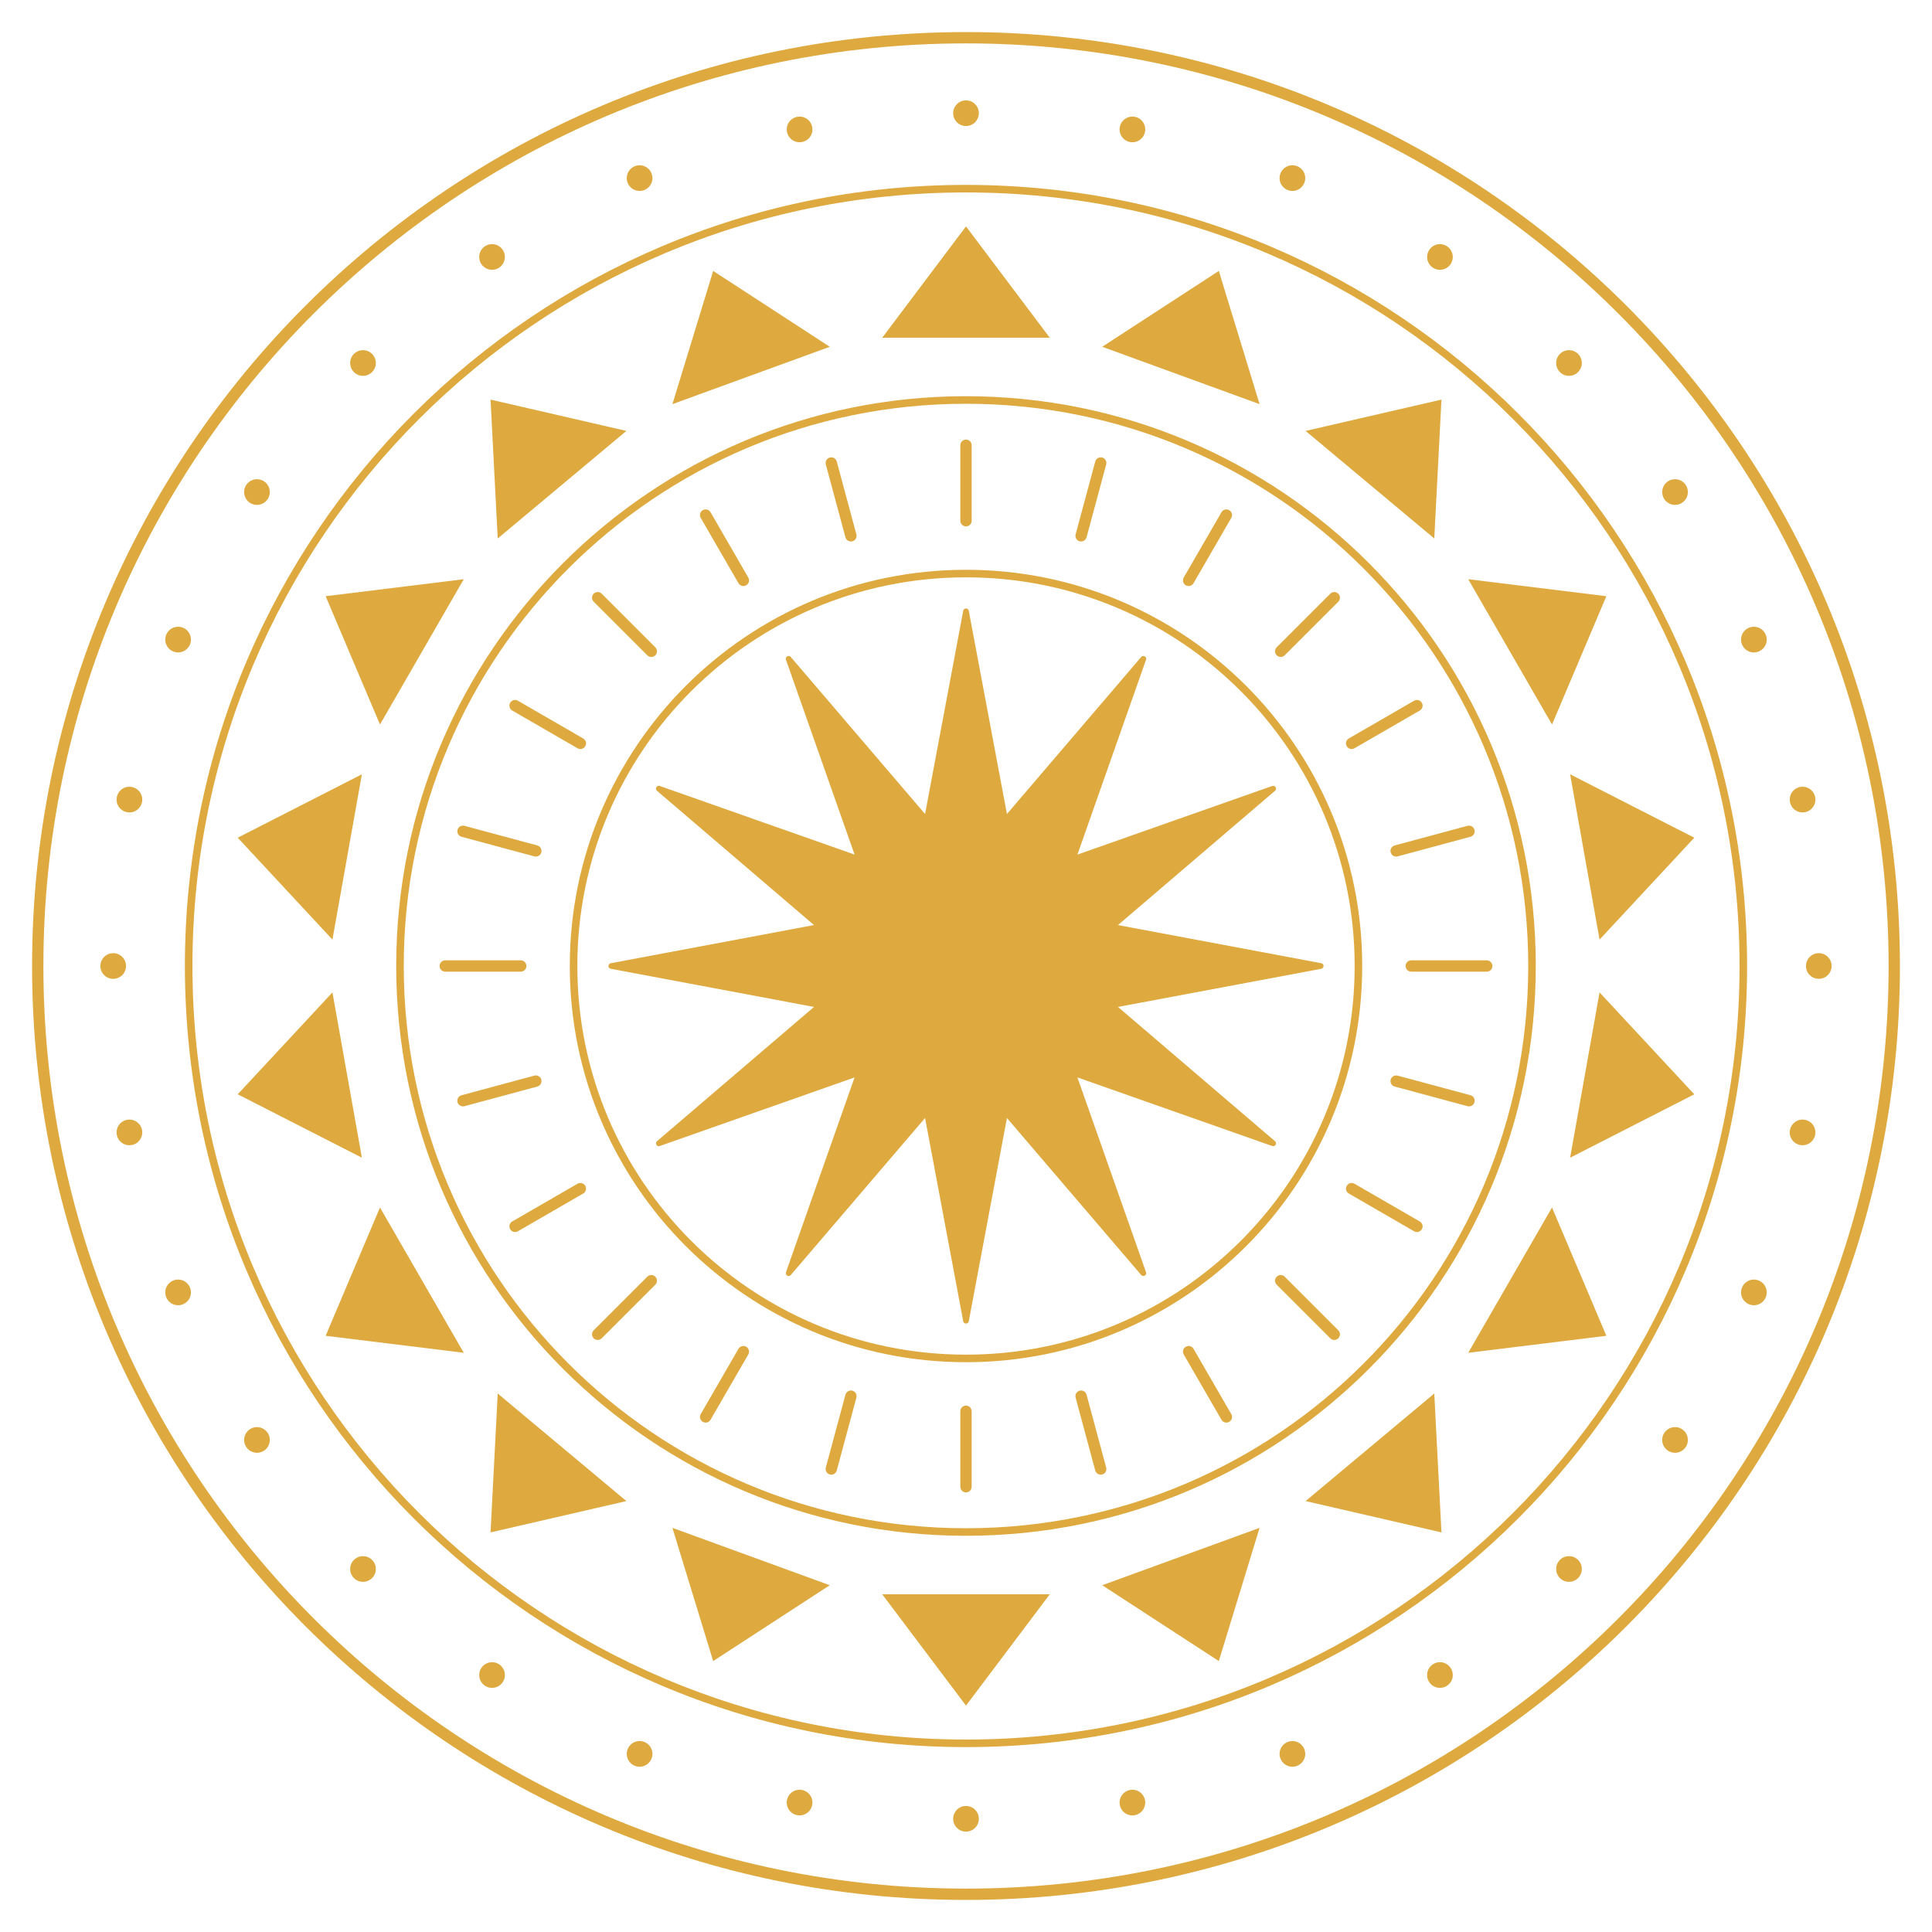
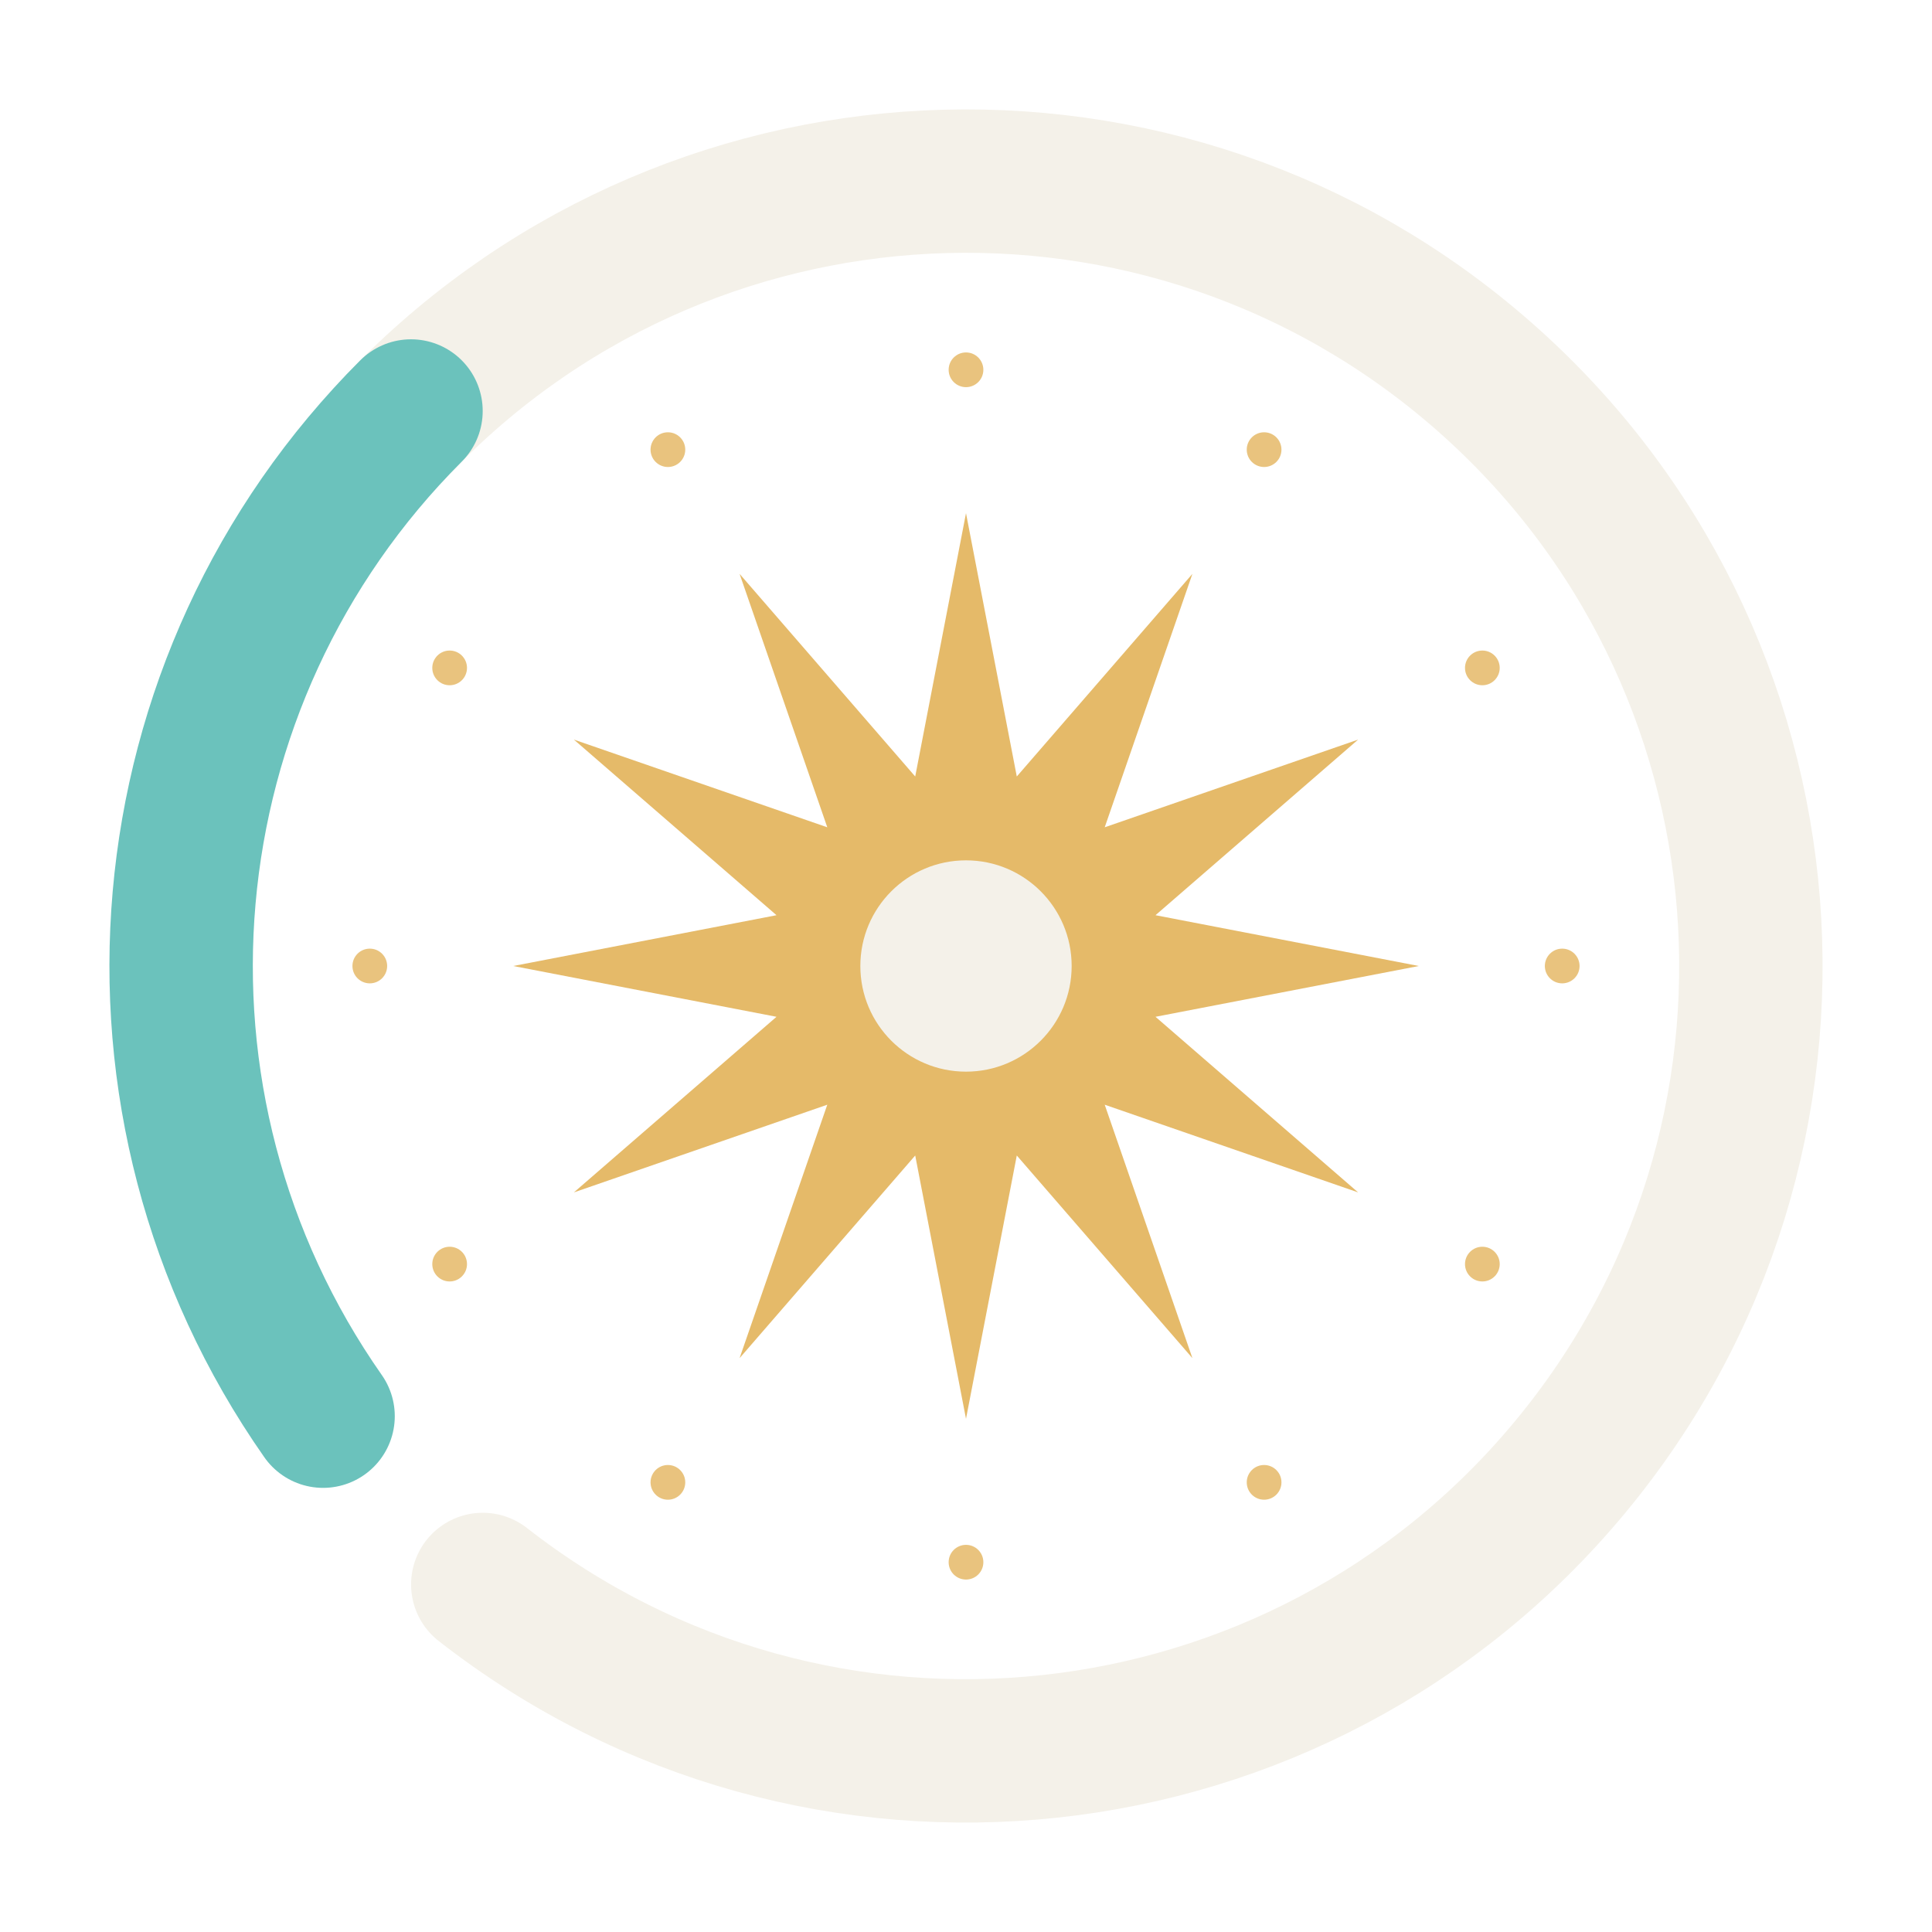
- <svg xmlns="http://www.w3.org/2000/svg" width="512" height="512" viewBox="0 0 512 512" role="img" aria-label="Hoa văn lấy cảm hứng trống đồng Đông Sơn">
-   <circle cx="256" cy="256" r="246" fill="none" stroke="#DEA93E" stroke-width="3" />
-   <g>
-     <circle cx="256.0" cy="30.0" r="3.4" fill="#DEA93E" />
-     <circle cx="300.1" cy="34.3" r="3.4" fill="#DEA93E" />
-     <circle cx="342.5" cy="47.2" r="3.4" fill="#DEA93E" />
-     <circle cx="381.6" cy="68.1" r="3.4" fill="#DEA93E" />
-     <circle cx="415.8" cy="96.2" r="3.4" fill="#DEA93E" />
-     <circle cx="443.9" cy="130.4" r="3.4" fill="#DEA93E" />
-     <circle cx="464.8" cy="169.5" r="3.4" fill="#DEA93E" />
-     <circle cx="477.7" cy="211.9" r="3.4" fill="#DEA93E" />
-     <circle cx="482.0" cy="256.0" r="3.4" fill="#DEA93E" />
-     <circle cx="477.7" cy="300.1" r="3.4" fill="#DEA93E" />
-     <circle cx="464.8" cy="342.5" r="3.4" fill="#DEA93E" />
-     <circle cx="443.9" cy="381.6" r="3.4" fill="#DEA93E" />
-     <circle cx="415.8" cy="415.8" r="3.4" fill="#DEA93E" />
-     <circle cx="381.6" cy="443.9" r="3.4" fill="#DEA93E" />
-     <circle cx="342.5" cy="464.8" r="3.4" fill="#DEA93E" />
-     <circle cx="300.1" cy="477.7" r="3.4" fill="#DEA93E" />
-     <circle cx="256.0" cy="482.0" r="3.4" fill="#DEA93E" />
-     <circle cx="211.9" cy="477.7" r="3.4" fill="#DEA93E" />
-     <circle cx="169.5" cy="464.8" r="3.4" fill="#DEA93E" />
-     <circle cx="130.4" cy="443.9" r="3.4" fill="#DEA93E" />
-     <circle cx="96.2" cy="415.8" r="3.4" fill="#DEA93E" />
-     <circle cx="68.1" cy="381.6" r="3.4" fill="#DEA93E" />
-     <circle cx="47.2" cy="342.5" r="3.4" fill="#DEA93E" />
-     <circle cx="34.3" cy="300.1" r="3.4" fill="#DEA93E" />
-     <circle cx="30.0" cy="256.0" r="3.4" fill="#DEA93E" />
-     <circle cx="34.3" cy="211.9" r="3.4" fill="#DEA93E" />
-     <circle cx="47.2" cy="169.5" r="3.4" fill="#DEA93E" />
-     <circle cx="68.1" cy="130.4" r="3.4" fill="#DEA93E" />
-     <circle cx="96.2" cy="96.2" r="3.4" fill="#DEA93E" />
-     <circle cx="130.4" cy="68.1" r="3.4" fill="#DEA93E" />
-     <circle cx="169.5" cy="47.2" r="3.4" fill="#DEA93E" />
-     <circle cx="211.9" cy="34.3" r="3.4" fill="#DEA93E" />
+ <svg xmlns="http://www.w3.org/2000/svg" viewBox="0 0 256 256" role="img" aria-label="NaMiOS — mặt trời trống Đông Sơn cách tân">
+   <path d="M51.94 57.07 A104 104 0 1 1 63.97 209.95" fill="none" stroke="#F4F1E9" stroke-width="19" stroke-linecap="round" />
+   <path d="M42.81 187.65 A104 104 0 0 1 54.46 54.46" fill="none" stroke="#6BC2BC" stroke-width="19" stroke-linecap="round" />
+   <g fill="#E5BA69" opacity=".86">
+     <circle cx="128.00" cy="49.00" r="2.3" />
+     <circle cx="167.50" cy="59.58" r="2.3" />
+     <circle cx="196.42" cy="88.50" r="2.3" />
+     <circle cx="207.00" cy="128.00" r="2.3" />
+     <circle cx="196.42" cy="167.50" r="2.3" />
+     <circle cx="167.50" cy="196.42" r="2.3" />
+     <circle cx="128.00" cy="207.00" r="2.3" />
+     <circle cx="88.50" cy="196.42" r="2.3" />
+     <circle cx="59.58" cy="167.50" r="2.3" />
+     <circle cx="49.00" cy="128.00" r="2.3" />
+     <circle cx="59.58" cy="88.50" r="2.3" />
+     <circle cx="88.50" cy="59.58" r="2.3" />
  </g>
-   <circle cx="256" cy="256" r="206" fill="none" stroke="#DEA93E" stroke-width="2" />
-   <g>
-     <polygon points="233.8,89.5 278.2,89.5 256.0,60.0" fill="#DEA93E" />
-     <polygon points="292.1,91.9 333.8,107.1 323.0,71.8" fill="#DEA93E" />
-     <polygon points="346.0,114.2 380.1,142.7 382.0,105.9" fill="#DEA93E" />
-     <polygon points="389.1,153.5 411.3,192.0 425.7,158.0" fill="#DEA93E" />
-     <polygon points="416.1,205.2 423.9,249.0 449.0,222.0" fill="#DEA93E" />
-     <polygon points="423.9,263.0 416.1,306.8 449.0,290.0" fill="#DEA93E" />
-     <polygon points="411.3,320.0 389.1,358.5 425.7,354.0" fill="#DEA93E" />
-     <polygon points="380.1,369.3 346.0,397.8 382.0,406.1" fill="#DEA93E" />
-     <polygon points="333.8,404.9 292.1,420.1 323.0,440.2" fill="#DEA93E" />
-     <polygon points="278.2,422.5 233.8,422.5 256.0,452.0" fill="#DEA93E" />
-     <polygon points="219.9,420.1 178.2,404.9 189.0,440.2" fill="#DEA93E" />
-     <polygon points="166.0,397.8 131.9,369.3 130.0,406.1" fill="#DEA93E" />
-     <polygon points="122.9,358.5 100.7,320.0 86.3,354.0" fill="#DEA93E" />
-     <polygon points="95.9,306.8 88.1,263.0 63.0,290.0" fill="#DEA93E" />
-     <polygon points="88.1,249.0 95.9,205.2 63.0,222.0" fill="#DEA93E" />
-     <polygon points="100.7,192.0 122.9,153.5 86.3,158.0" fill="#DEA93E" />
-     <polygon points="131.9,142.7 166.0,114.2 130.0,105.9" fill="#DEA93E" />
-     <polygon points="178.2,107.1 219.9,91.9 189.0,71.8" fill="#DEA93E" />
-   </g>
-   <circle cx="256" cy="256" r="150" fill="none" stroke="#DEA93E" stroke-width="2" />
-   <g>
-     <line x1="256.0" y1="138.0" x2="256.0" y2="118.0" stroke="#DEA93E" stroke-width="3" stroke-linecap="round" />
-     <line x1="286.5" y1="142.0" x2="291.7" y2="122.7" stroke="#DEA93E" stroke-width="3" stroke-linecap="round" />
-     <line x1="315.0" y1="153.8" x2="325.0" y2="136.5" stroke="#DEA93E" stroke-width="3" stroke-linecap="round" />
-     <line x1="339.4" y1="172.6" x2="353.6" y2="158.4" stroke="#DEA93E" stroke-width="3" stroke-linecap="round" />
-     <line x1="358.2" y1="197.0" x2="375.5" y2="187.0" stroke="#DEA93E" stroke-width="3" stroke-linecap="round" />
-     <line x1="370.0" y1="225.5" x2="389.3" y2="220.3" stroke="#DEA93E" stroke-width="3" stroke-linecap="round" />
-     <line x1="374.0" y1="256.0" x2="394.0" y2="256.0" stroke="#DEA93E" stroke-width="3" stroke-linecap="round" />
-     <line x1="370.0" y1="286.5" x2="389.3" y2="291.7" stroke="#DEA93E" stroke-width="3" stroke-linecap="round" />
-     <line x1="358.2" y1="315.0" x2="375.5" y2="325.0" stroke="#DEA93E" stroke-width="3" stroke-linecap="round" />
-     <line x1="339.4" y1="339.4" x2="353.6" y2="353.6" stroke="#DEA93E" stroke-width="3" stroke-linecap="round" />
-     <line x1="315.0" y1="358.2" x2="325.0" y2="375.5" stroke="#DEA93E" stroke-width="3" stroke-linecap="round" />
-     <line x1="286.5" y1="370.0" x2="291.7" y2="389.3" stroke="#DEA93E" stroke-width="3" stroke-linecap="round" />
-     <line x1="256.0" y1="374.0" x2="256.0" y2="394.0" stroke="#DEA93E" stroke-width="3" stroke-linecap="round" />
-     <line x1="225.5" y1="370.0" x2="220.3" y2="389.3" stroke="#DEA93E" stroke-width="3" stroke-linecap="round" />
-     <line x1="197.0" y1="358.2" x2="187.0" y2="375.5" stroke="#DEA93E" stroke-width="3" stroke-linecap="round" />
-     <line x1="172.6" y1="339.4" x2="158.4" y2="353.6" stroke="#DEA93E" stroke-width="3" stroke-linecap="round" />
-     <line x1="153.8" y1="315.0" x2="136.5" y2="325.0" stroke="#DEA93E" stroke-width="3" stroke-linecap="round" />
-     <line x1="142.0" y1="286.5" x2="122.7" y2="291.7" stroke="#DEA93E" stroke-width="3" stroke-linecap="round" />
-     <line x1="138.0" y1="256.0" x2="118.0" y2="256.0" stroke="#DEA93E" stroke-width="3" stroke-linecap="round" />
-     <line x1="142.0" y1="225.5" x2="122.7" y2="220.3" stroke="#DEA93E" stroke-width="3" stroke-linecap="round" />
-     <line x1="153.8" y1="197.0" x2="136.5" y2="187.0" stroke="#DEA93E" stroke-width="3" stroke-linecap="round" />
-     <line x1="172.6" y1="172.6" x2="158.4" y2="158.4" stroke="#DEA93E" stroke-width="3" stroke-linecap="round" />
-     <line x1="197.0" y1="153.8" x2="187.0" y2="136.5" stroke="#DEA93E" stroke-width="3" stroke-linecap="round" />
-     <line x1="225.5" y1="142.0" x2="220.3" y2="122.7" stroke="#DEA93E" stroke-width="3" stroke-linecap="round" />
-   </g>
-   <circle cx="256" cy="256" r="104" fill="none" stroke="#DEA93E" stroke-width="2" />
-   <polygon points="256.0,162.0 266.4,217.4 303.0,174.6 284.3,227.7 337.4,209.0 294.6,245.6 350.0,256.0 294.6,266.4 337.4,303.0 284.3,284.3 303.0,337.4 266.4,294.6 256.0,350.0 245.6,294.6 209.0,337.4 227.7,284.3 174.6,303.0 217.4,266.4 162.0,256.0 217.4,245.6 174.6,209.0 227.7,227.7 209.0,174.6 245.6,217.4" fill="#DEA93E" stroke="#DEA93E" stroke-width="1.5" stroke-linejoin="round" />
-   <circle cx="256" cy="256" r="14" fill="#DEA93E" />
+   <polygon points="128.00,68.00 134.73,102.89 158.00,76.04 146.38,109.62 179.96,98.00 153.11,121.27 188.00,128.00 153.11,134.73 179.96,158.00 146.38,146.38 158.00,179.96 134.73,153.11 128.00,188.00 121.27,153.11 98.00,179.96 109.62,146.38 76.04,158.00 102.89,134.73 68.00,128.00 102.89,121.27 76.04,98.00 109.62,109.62 98.00,76.04 121.27,102.89" fill="#E5BA69" />
+   <circle cx="128" cy="128" r="14" fill="#F4F1E9" />
</svg>
